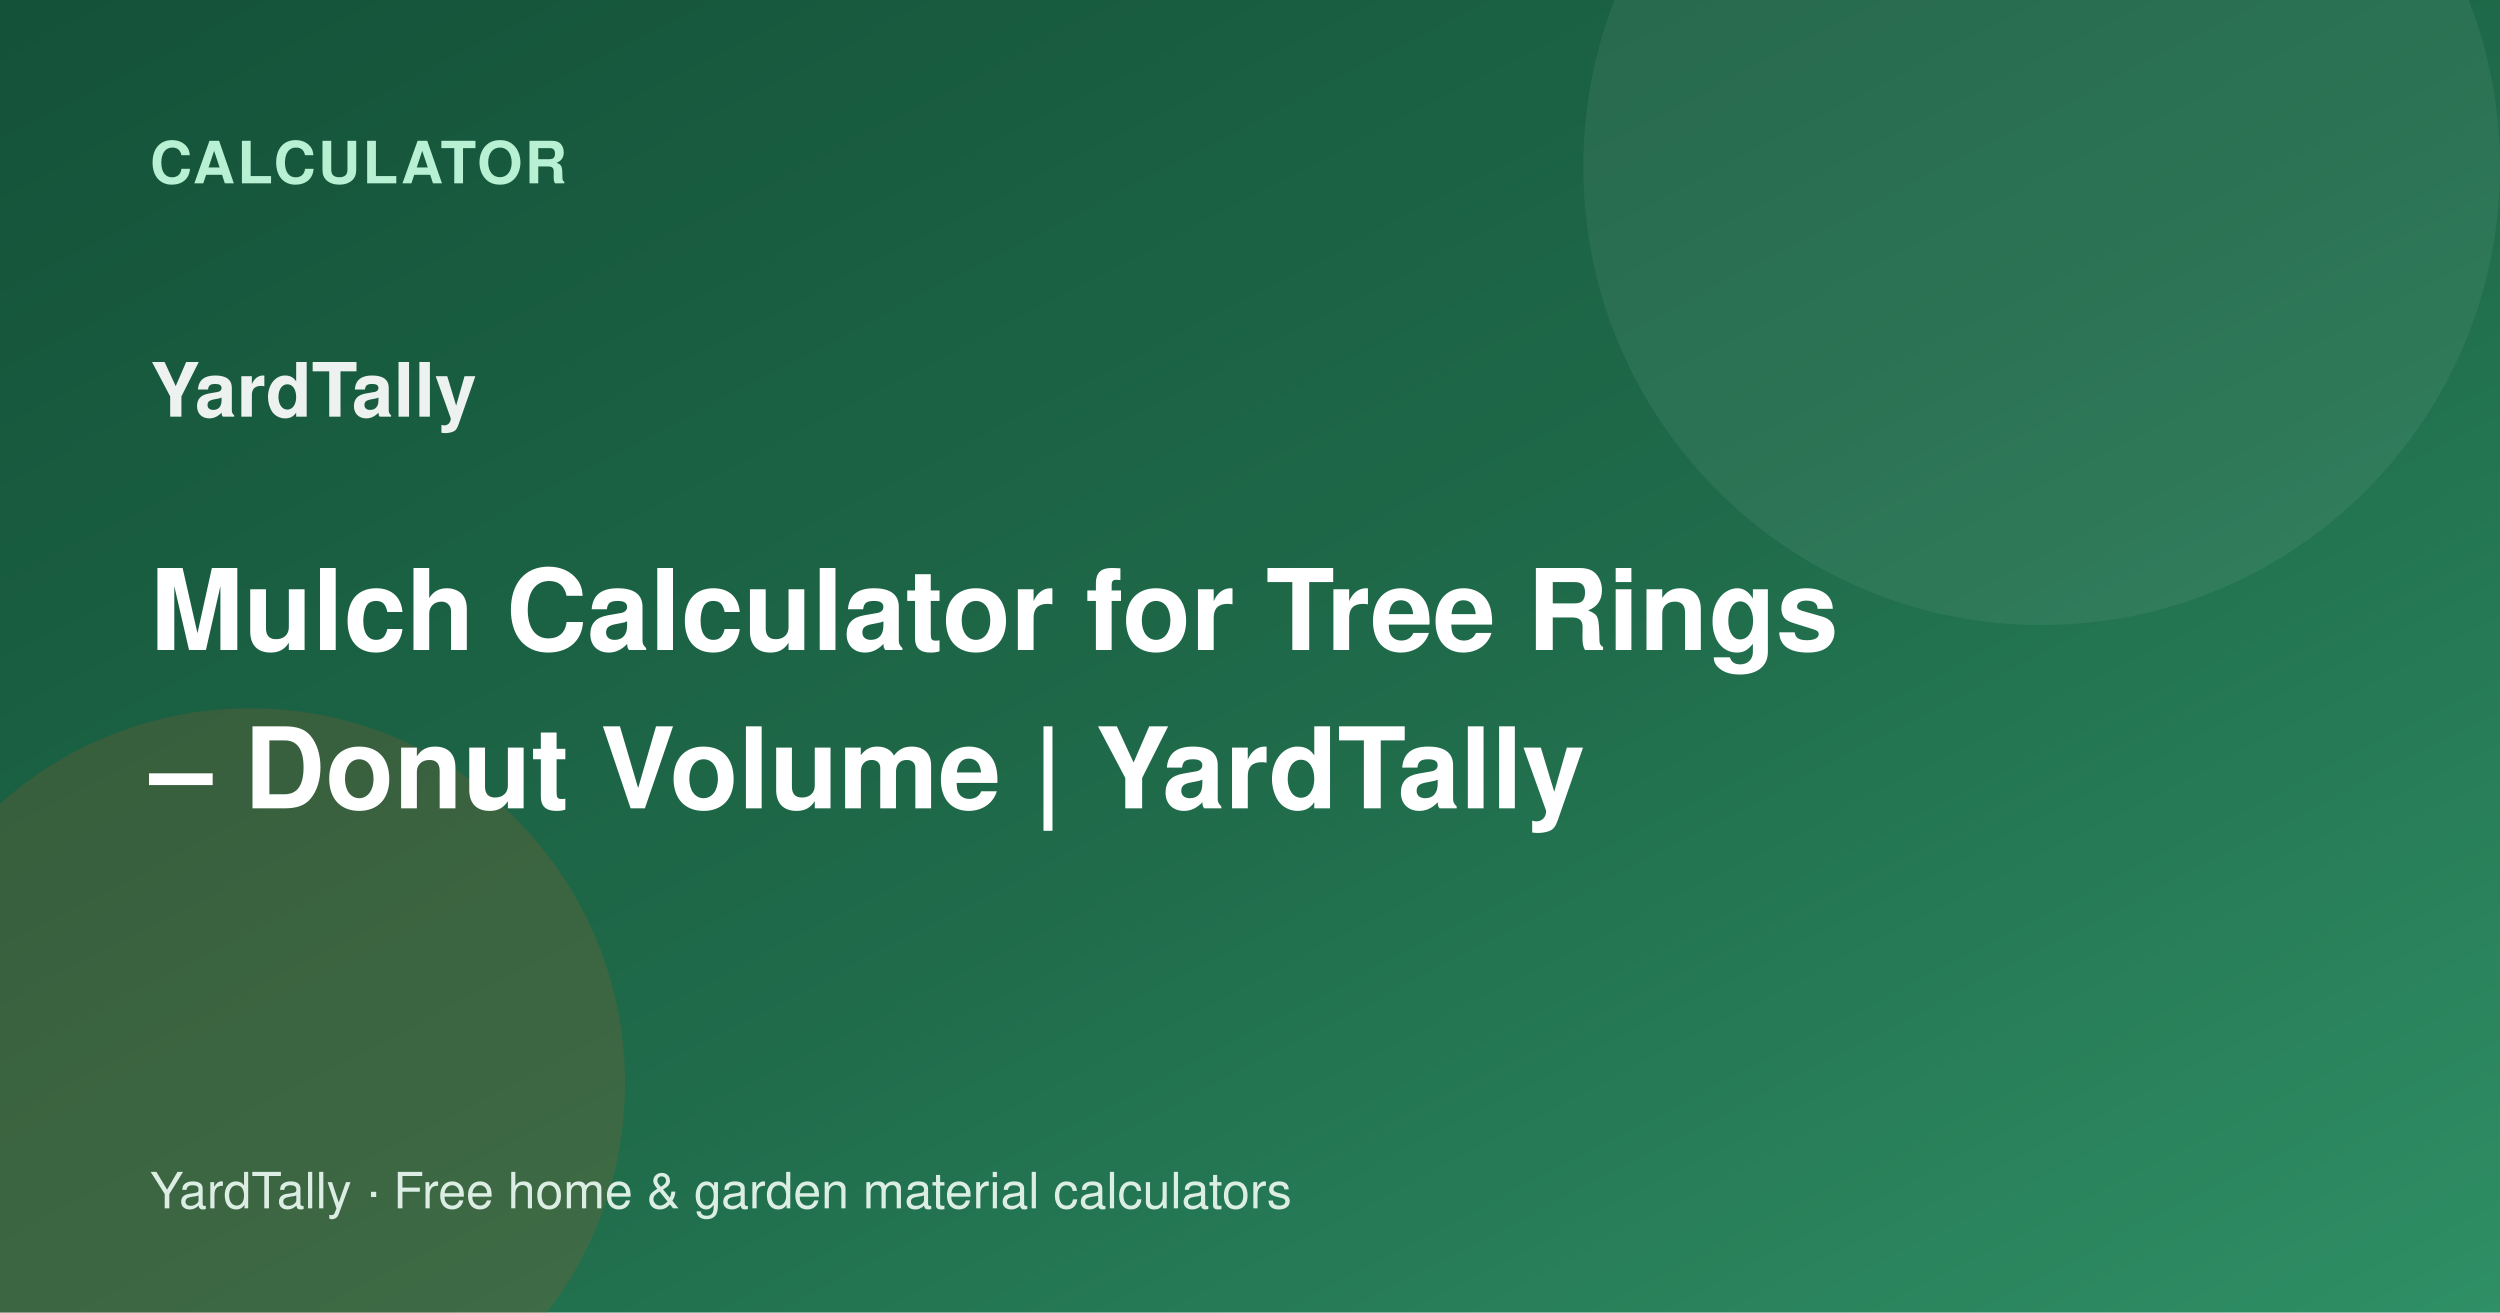
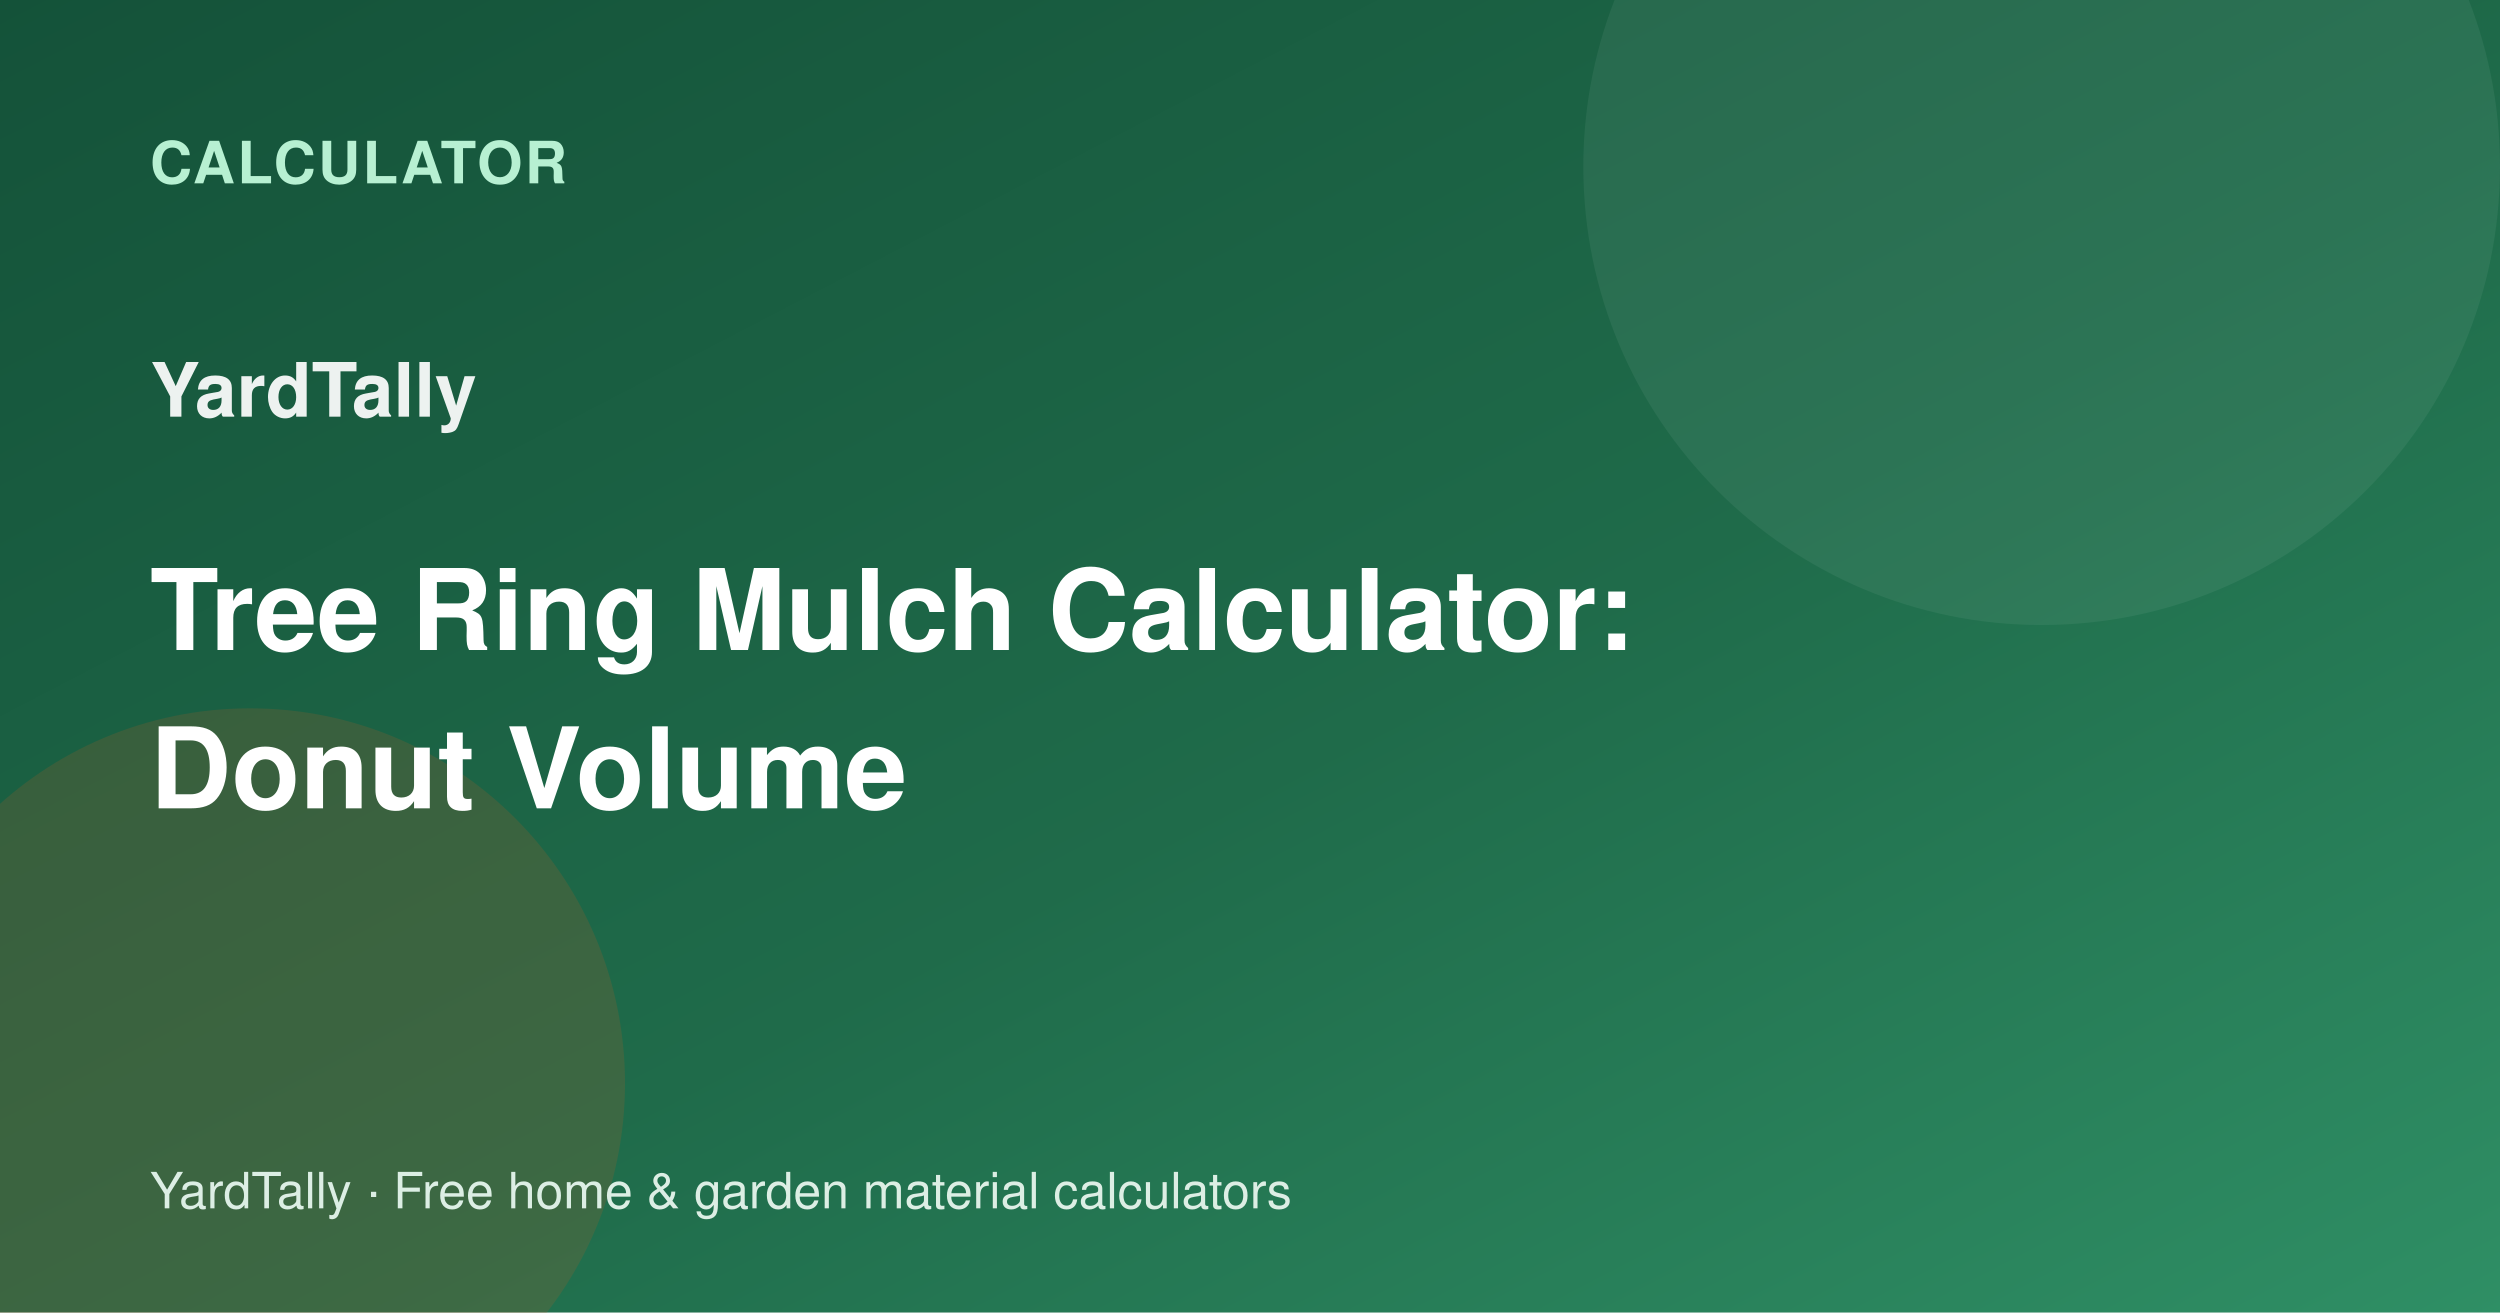
<svg xmlns="http://www.w3.org/2000/svg" width="1200" height="630" viewBox="0 0 1200 630">
  <defs>
    <linearGradient id="bg" x1="0" y1="0" x2="1" y2="1">
      <stop offset="0%" stop-color="#145239" />
      <stop offset="55%" stop-color="#1f6b4a" />
      <stop offset="100%" stop-color="#2f8f65" />
    </linearGradient>
  </defs>
  <rect width="1200" height="630" fill="url(#bg)" />
  <circle cx="980" cy="80" r="220" fill="#ffffff" fill-opacity="0.06" />
  <circle cx="120" cy="520" r="180" fill="#c45c26" fill-opacity="0.18" />
  <text x="72" y="88" font-family="ui-sans-serif, system-ui, Segoe UI, Helvetica, Arial, sans-serif" font-size="28" font-weight="600" fill="#b7f0d2" letter-spacing="0.04em">CALCULATOR</text>
  <text x="72" y="200" font-family="ui-sans-serif, system-ui, Segoe UI, Helvetica, Arial, sans-serif" font-size="36" font-weight="700" fill="#ffffff" fill-opacity="0.92">YardTally</text>
-   <text x="72" y="312" font-family="ui-sans-serif, system-ui, Segoe UI, Helvetica, Arial, sans-serif" font-size="54" font-weight="700" fill="#ffffff">Mulch Calculator for Tree Rings</text>
-   <text x="72" y="388" font-family="ui-sans-serif, system-ui, Segoe UI, Helvetica, Arial, sans-serif" font-size="54" font-weight="700" fill="#ffffff">– Donut Volume | YardTally</text>
+   <text x="72" y="312" font-family="ui-sans-serif, system-ui, Segoe UI, Helvetica, Arial, sans-serif" font-size="54" font-weight="700" fill="#ffffff">Tree Ring Mulch Calculator:</text>
+   <text x="72" y="388" font-family="ui-sans-serif, system-ui, Segoe UI, Helvetica, Arial, sans-serif" font-size="54" font-weight="700" fill="#ffffff">Donut Volume</text>
  <text x="72" y="580" font-family="ui-sans-serif, system-ui, Segoe UI, Helvetica, Arial, sans-serif" font-size="24" fill="#dceee4">YardTally · Free home &amp; garden material calculators</text>
</svg>
